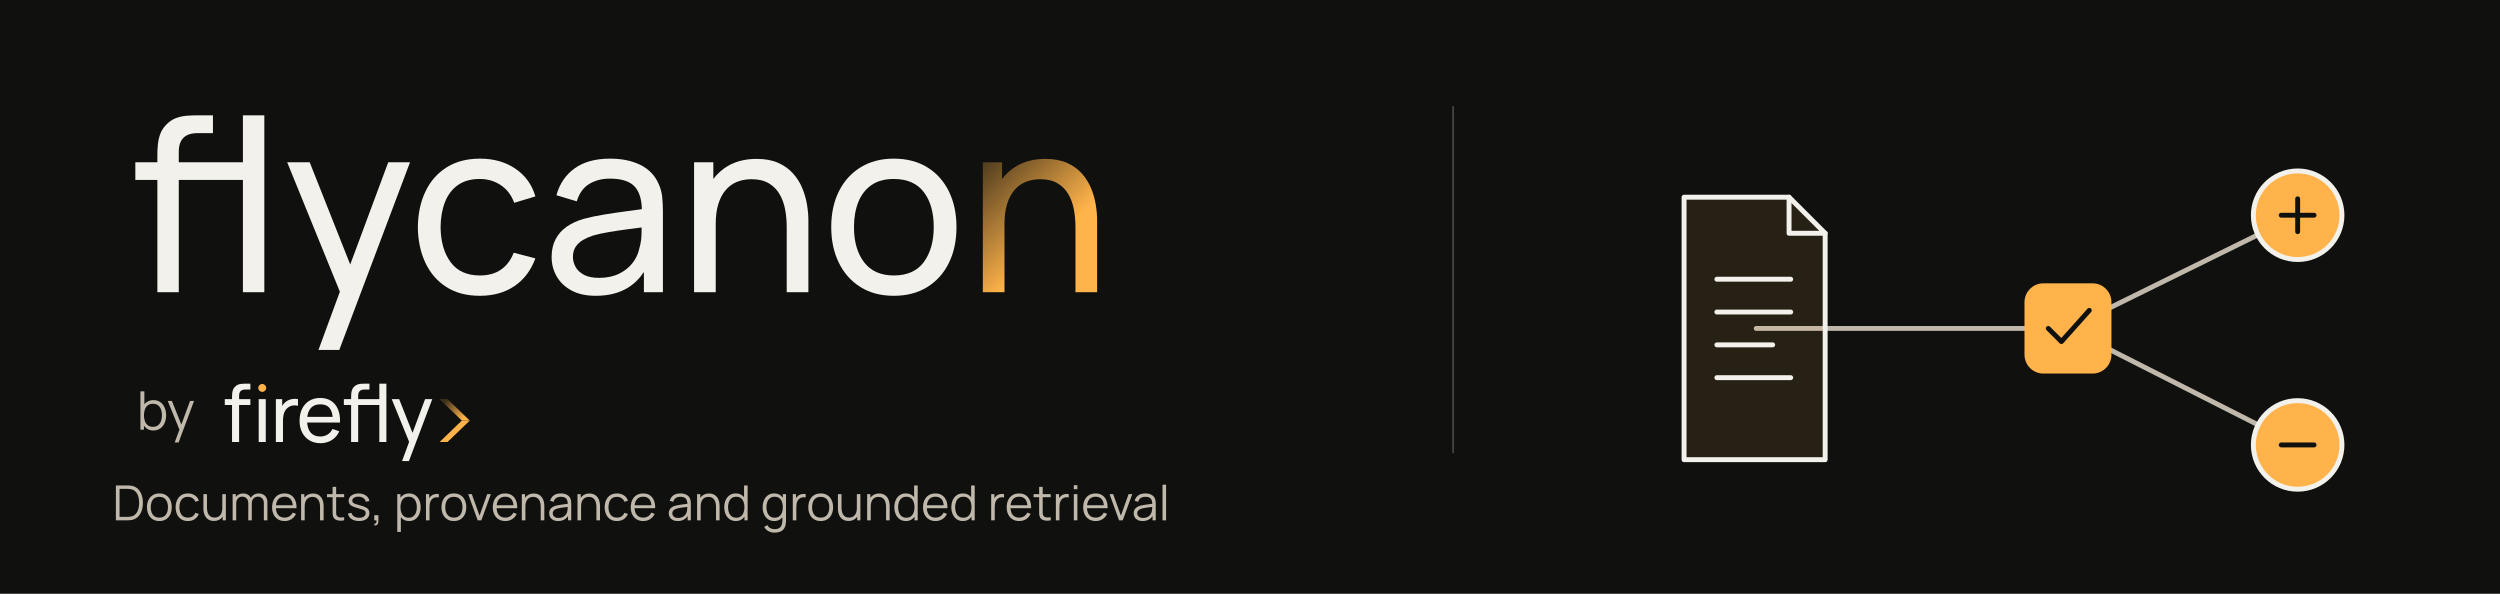
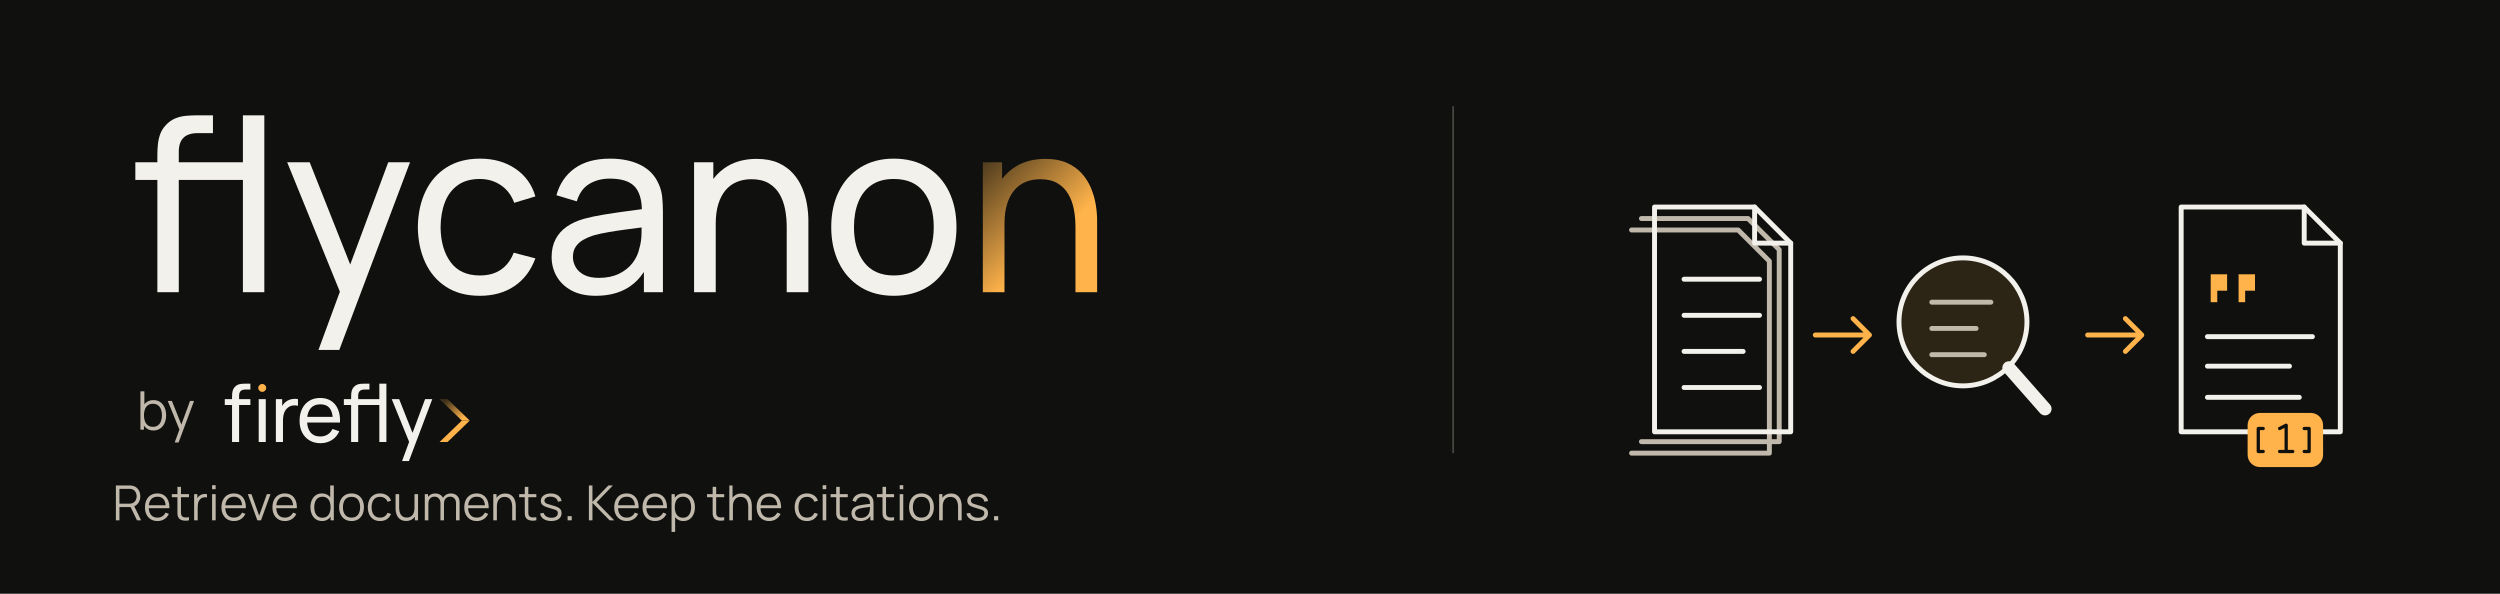
<svg xmlns="http://www.w3.org/2000/svg" width="1600" height="380" viewBox="0 0 1600 380" role="img">
  <rect width="1600" height="380" fill="#10110f" />
  <svg x="60" y="44" width="680" height="266.2" viewBox="0 0 618.18 242">
    <g fill="#f3f1eb" transform="translate(20 130) scale(0.07 -0.07)">
      <g transform="translate(0 0)">
        <path d="M243 0L243 933L60 933L60 1080L243 1080L243 1139Q243 1181 247 1224.5Q251 1268 265 1309.5Q279 1351 311 1386Q348 1427 392 1444.5Q436 1462 481.5 1466Q527 1470 568 1470L705 1470L705 1322L578 1322Q499 1322 460 1283.5Q421 1245 421 1167L421 1080L954 1080L954 1470L1132 1470L1132 0L954 0L954 933L421 933L421 0Z" />
      </g>
      <g transform="translate(1292 0)">
        <path d="M290 -480L468 4L30 1080L217 1080L554 230L870 1080L1051 1080L463 -480Z" />
      </g>
      <g transform="translate(2328 0)">
        <path d="M595 -30Q431 -30 316.5 43.5Q202 117 142 246Q82 375 80 540Q82 709 143.5 837.5Q205 966 320 1038Q435 1110 597 1110Q768 1110 891.5 1026Q1015 942 1057 796L881 743Q847 837 770.5 889Q694 941 595 941Q484 941 412 889.5Q340 838 305 747.5Q270 657 269 540Q271 360 352.5 249.5Q434 139 595 139Q701 139 771 187.5Q841 236 877 328L1057 281Q1001 130 882 50Q763 -30 595 -30Z" />
      </g>
      <g transform="translate(3440 0)">
        <path d="M447 -30Q326 -30 244.5 14.5Q163 59 121.5 132Q80 205 80 292Q80 377 112.5 439.5Q145 502 204 543.5Q263 585 345 609Q422 630 517.5 645.5Q613 661 711 674Q773 682 830 690Q827 813 773 875Q712 944 564 944Q466 944 392.5 899.5Q319 855 289 755L120 806Q159 948 271 1029Q383 1110 566 1110Q713 1110 818.5 1057.5Q924 1005 970 899Q993 849 999 790.5Q1005 732 1005 668L1005 0L847 0L847 168Q793 86 714 37Q604 -30 447 -30ZM474 119Q570 119 640.5 153.5Q711 188 754 244.5Q797 301 810 368Q825 418 827 480Q827 513 828 538Q773 531 719 524Q635 513 560 500.5Q485 488 425 471Q381 457 342.5 435Q304 413 280.5 378.5Q257 344 257 293Q257 249 279.5 209Q302 169 349.5 144Q397 119 474 119Z" />
      </g>
      <g transform="translate(4565 0)">
        <path d="M909 0L909 541Q909 618 895.5 689Q882 760 848.5 816.5Q815 873 758.5 906Q702 939 616 939Q549 939 494.5 916.5Q440 894 401 848Q362 802 340.5 732.5Q319 663 319 569L319 0L139 0L139 1080L299 1080L299 941Q348 1006 418 1048Q520 1108 659 1108Q764 1108 838 1075Q912 1042 961 987.5Q1010 933 1038 865.5Q1066 798 1077.5 728.5Q1089 659 1089 597L1089 0Z" />
      </g>
      <g transform="translate(5764 0)">
        <path d="M600 -30Q439 -30 322.5 43Q206 116 143 245Q80 374 80 541Q80 711 144 839Q208 967 325 1038.5Q442 1110 600 1110Q762 1110 879 1037.5Q996 965 1058.5 836.5Q1121 708 1121 541Q1121 372 1058 243.5Q995 115 878 42.5Q761 -30 600 -30ZM600 139Q768 139 850 251Q932 363 932 541Q932 724 849 832.5Q766 941 600 941Q487 941 414 890Q341 839 305 749Q269 659 269 541Q269 359 353 249Q437 139 600 139Z" />
      </g>
      <g transform="translate(6965 0)">
        <defs>
          <linearGradient id="terminal-flycanon" gradientUnits="userSpaceOnUse" x1="30" y1="1080" x2="860" y2="230">
            <stop offset="0" stop-color="#ffb34a" stop-opacity="0.2" />
            <stop offset="0.8" stop-color="#ffb34a" stop-opacity="1" />
          </linearGradient>
        </defs>
        <path d="M909 0L909 541Q909 618 895.5 689Q882 760 848.5 816.5Q815 873 758.5 906Q702 939 616 939Q549 939 494.5 916.5Q440 894 401 848Q362 802 340.5 732.5Q319 663 319 569L319 0L139 0L139 1080L299 1080L299 941Q348 1006 418 1048Q520 1108 659 1108Q764 1108 838 1075Q912 1042 961 987.5Q1010 933 1038 865.5Q1066 798 1077.5 728.5Q1089 659 1089 597L1089 0Z" fill="url(#terminal-flycanon)" data-product-terminal="trail-n" />
      </g>
    </g>
    <g fill="#bfb8ab" transform="translate(25 210) scale(0.0155 -0.0155)">
      <path d="M625 -30Q476 -30 373 46Q314 89 271 150L271 0L139 0L139 1440L287 1440L287 953Q325 1001 375 1036Q479 1110 631 1110Q779 1110 885 1035Q991 960 1047.5 831Q1104 702 1104 541Q1104 379 1047 250Q990 121 883 45.5Q776 -30 625 -30ZM610 107Q723 107 798 164Q873 221 910.5 319.5Q948 418 948 541Q948 663 911 761Q874 859 798.5 916Q723 973 607 973Q494 973 419.5 918Q345 863 308 765.5Q271 668 271 541Q271 416 308 317.5Q345 219 420 163Q495 107 610 107Z" transform="translate(0 0)" />
      <path d="M294 -480L472 3L33 1080L189 1080L544 192L871 1080L1021 1080L441 -480Z" transform="translate(1131 0)" />
    </g>
    <svg x="76" y="183" width="143" height="45.48" viewBox="5 -148 619.4 197">
      <defs>
        <linearGradient id="firefly-trail" gradientUnits="userSpaceOnUse" x1="567.4" y1="-108" x2="623.4" y2="-54">
          <stop offset="0" stop-color="#ffb34a" stop-opacity="0.2" />
          <stop offset="0.8" stop-color="#ffb34a" stop-opacity="1" />
        </linearGradient>
      </defs>
      <path d="M24.3 0L24.3 -93.3L6 -93.3L6 -108L24.3 -108L24.3 -113.9Q24.3 -118.1 24.7 -122.45Q25.1 -126.8 26.5 -130.95Q27.9 -135.1 31.1 -138.6Q34.8 -142.7 39.2 -144.45Q43.6 -146.2 48.15 -146.6Q52.7 -147 56.8 -147L70.5 -147L70.5 -132.2L57.8 -132.2Q49.9 -132.2 46 -128.35Q42.1 -124.5 42.1 -116.7L42.1 -108L70.5 -108L70.5 -93.3L42.1 -93.3L42.1 0ZM91.5 0L91.5 -108L109.3 -108L109.3 0ZM134.8 0L134.8 -108L150.7 -108L150.7 -90.8Q151.8 -92.7 153.1 -94.5Q156.1 -98.7 159.9 -101.4Q164.1 -104.8 169.4 -106.6Q174.7 -108.4 180.2 -108.75Q185.7 -109.1 190.5 -108L190.5 -91.3Q184.9 -92.8 178.2 -92.1Q171.5 -91.4 165.8 -87.2Q160.6 -83.5 157.75 -78.2Q154.9 -72.9 153.8 -66.75Q152.7 -60.6 152.7 -54.2L152.7 0ZM247.3 3Q231.4 3 219.55 -4.05Q207.7 -11.1 201.1 -23.75Q194.5 -36.4 194.5 -53.3Q194.5 -71 201 -83.95Q207.5 -96.9 219.15 -103.95Q230.8 -111 246.5 -111Q262.8 -111 274.25 -103.5Q285.7 -96 291.45 -82.1Q297.2 -68.2 296.4 -49L213.6 -49Q214.6 -33.5 222 -24.4Q230.6 -13.9 246.5 -13.9Q257.2 -13.9 265.1 -18.8Q273 -23.7 277.5 -32.9L294.6 -27Q288.3 -12.7 275.65 -4.85Q263 3 247.3 3ZM277.9 -63.3Q276.5 -77.4 270.3 -85.2Q262.5 -95 247.1 -95Q230.6 -95 222 -84.4Q215.5 -76.4 213.9 -63.3ZM324.4 0L324.4 -93.3L306.1 -93.3L306.1 -108L324.4 -108L324.4 -113.9Q324.4 -118.1 324.8 -122.45Q325.2 -126.8 326.6 -130.95Q328 -135.1 331.2 -138.6Q334.9 -142.7 339.3 -144.45Q343.7 -146.2 348.25 -146.6Q352.8 -147 356.9 -147L370.6 -147L370.6 -132.2L357.9 -132.2Q350 -132.2 346.1 -128.35Q342.2 -124.5 342.2 -116.7L342.2 -108L395.5 -108L395.5 -147L413.3 -147L413.3 0L395.5 0L395.5 -93.3L342.2 -93.3L342.2 0ZM452.8 48L470.6 -0.4L426.8 -108L445.5 -108L479.2 -23L510.8 -108L528.9 -108L470.1 48Z" fill="#f3f1eb" />
      <circle cx="100.4" cy="-136.3" r="9.97" fill="#ffb34a" />
      <path d="M567.4 -108L623.4 -54L603.4 -54L547.4 -108Z" fill="url(#firefly-trail)" />
      <path d="M623.4 -54L567.4 0L547.4 0L603.4 -54Z" fill="#ffb34a" />
    </svg>
  </svg>
  <g fill="#bfb8ab" transform="translate(72 333) scale(0.0155 -0.0155)">
-     <path d="M140 0L140 1440L577 1440Q600 1440 655.5 1439Q711 1438 762 1431Q926 1408 1036 1309Q1146 1210 1201 1057Q1256 904 1256 720Q1256 536 1201 383Q1146 230 1036 131Q926 32 762 9Q712 3 655 1.5Q598 0 577 0ZM292 141L577 141Q618 141 665.5 143.5Q713 146 747 153Q873 175 950.5 255Q1028 335 1064 455.5Q1100 576 1100 720Q1100 865 1064 986Q1028 1107 950 1186Q872 1265 747 1287Q713 1294 664.5 1296.5Q616 1299 577 1299L292 1299Z" transform="translate(0 0)" />
-     <path d="M591 -30Q430 -30 316 43Q202 116 141 245Q80 374 80 541Q80 711 142 839Q204 967 318.5 1038.5Q433 1110 591 1110Q753 1110 867.5 1037.5Q982 965 1042.5 836.5Q1103 708 1103 541Q1103 371 1042 242.5Q981 114 866 42Q751 -30 591 -30ZM591 111Q771 111 859 230.5Q947 350 947 541Q947 737 858.5 853Q770 969 591 969Q470 969 391.5 914.5Q313 860 274.5 763.5Q236 667 236 541Q236 346 326 228.5Q416 111 591 111Z" transform="translate(1343 0)" />
-     <path d="M588 -30Q425 -30 312 43Q199 116 140.5 244.5Q82 373 80 540Q82 710 142 838.5Q202 967 315 1038.5Q428 1110 589 1110Q753 1110 874.5 1030Q996 950 1041 811L897 765Q859 862 776.5 915.5Q694 969 588 969Q469 969 391 914.5Q313 860 275 763Q237 666 236 540Q238 346 326 228.5Q414 111 588 111Q698 111 775.5 161.5Q853 212 893 309L1041 265Q981 121 865 45.5Q749 -30 588 -30Z" transform="translate(2526 0)" />
-     <path d="M553 -27Q456 -27 383.5 3Q311 33 260.5 84Q210 135 179 200.5Q148 266 134 339.5Q120 413 120 486L120 1080L268 1080L268 529Q268 440 285 364Q302 288 339.5 231.5Q377 175 436.5 144Q496 113 581 113Q659 113 718.5 140Q778 167 818.5 217.5Q859 268 880 340.5Q901 413 901 504L901 1080L1048 1080L1048 0L916 0L916 150Q864 75 787 31Q685 -27 553 -27Z" transform="translate(3633 0)" />
-     <path d="M1428 0L1429 709Q1429 834 1359.5 905.5Q1290 977 1183 977Q1122 977 1064 949Q1006 921 968.5 859Q931 797 931 697L931 697L930 0L785 0L786 699Q786 828 717.5 902.5Q649 977 537 977Q425 977 356 900.5Q287 824 287 697L287 0L139 0L139 1080L271 1080L271 966Q315 1024 382 1062Q467 1109 575 1109Q678 1109 758.5 1065Q839 1021 885 937Q888 932 890 927Q939 1012 1024 1061Q1109 1109 1217 1109Q1380 1109 1478 1008.5Q1576 908 1576 737L1575 0Z" transform="translate(4821 0)" />
-     <path d="M597 -30Q439 -30 323.5 40Q208 110 144 237Q80 364 80 535Q80 712 143 841Q206 970 320.5 1040Q435 1110 591 1110Q751 1110 864 1036.5Q977 963 1035 826Q1093 689 1088 499L237 499Q246 324 329 224Q421 111 591 111Q707 111 793.5 164.5Q880 218 930 319L1067 266Q1003 125 878.5 47.5Q754 -30 597 -30ZM934 622Q919 780 848 868Q761 975 595 975Q421 975 329 862Q255 772 240 622Z" transform="translate(6510 0)" />
-     <path d="M920 0L920 551Q920 641 903 716.5Q886 792 848.5 848.5Q811 905 751.5 936Q692 967 607 967Q529 967 469.5 940Q410 913 369.5 862.5Q329 812 308 740Q287 668 287 576L287 0L139 0L139 1080L272 1080L272 930Q324 1005 401 1049Q503 1107 635 1107Q732 1107 804.5 1077Q877 1047 927.5 996Q978 945 1009 879.5Q1040 814 1054 740.5Q1068 667 1068 594L1068 0Z" transform="translate(7649 0)" />
-     <path d="M728 0Q637 -19 548.5 -15Q460 -11 390.5 23Q321 57 285 129Q256 189 253.5 250.5Q251 312 251 391L251 954L20 954L20 1080L251 1080L251 1380L397 1380L397 1080L728 1080L728 954L397 954L397 397Q397 329 398.5 283.5Q400 238 419 203Q455 136 533.5 123Q612 110 728 129Z" transform="translate(8837 0)" />
-     <path d="M543 -29Q353 -29 230.5 53Q108 135 80 281L230 306Q254 214 339.5 159.5Q425 105 551 105Q674 105 745 156.5Q816 208 816 297Q816 347 793.5 378.5Q771 410 702 437Q633 464 496 501Q349 541 266 581Q183 621 148 673.5Q113 726 113 802Q113 894 165 963.5Q217 1033 309 1071.5Q401 1110 523 1110Q645 1110 741.5 1070.5Q838 1031 897 960Q956 889 967 795L817 768Q802 863 722.5 918.5Q643 974 521 976Q406 979 334 932.5Q262 886 262 809Q262 766 288 735.5Q314 705 382.5 678Q451 651 578 619Q727 581 812 539Q897 497 933 440Q969 383 969 299Q969 146 855.5 58.5Q742 -29 543 -29Z" transform="translate(9638 0)" />
-     <path d="M120 -209L129 -136Q169 -139 187 -120Q205 -101 209 -69Q213 -37 211 0L120 0L120 211L291 211L291 -40Q291 -132 244.5 -178Q198 -224 120 -209Z" transform="translate(10688 0)" />
-     <path d="" transform="translate(11219 0)" />
-     <path d="M625 -30Q476 -30 373 46Q324 81 287 129L287 -480L139 -480L139 1080L271 1080L271 931Q314 993 375 1036Q479 1110 631 1110Q779 1110 885 1035Q991 960 1047.5 831Q1104 702 1104 541Q1104 379 1047 250Q990 121 883 45.5Q776 -30 625 -30ZM610 107Q723 107 798 164Q873 221 910.5 319.5Q948 418 948 541Q948 663 911 761Q874 859 798.5 916Q723 973 607 973Q494 973 419.5 918Q345 863 308 765.5Q271 668 271 541Q271 416 308 317.5Q345 219 420 163Q495 107 610 107Z" transform="translate(11619 0)" />
-     <path d="M140 0L140 1080L272 1080L272 910Q282 927 293 943Q322 983 356 1009Q398 1046 454 1065.5Q510 1085 567 1088.5Q624 1092 671 1080L671 942Q612 957 542 949Q472 941 413 893Q359 851 332 792.5Q305 734 296 668.5Q287 603 287 539L287 0Z" transform="translate(12803 0)" />
-     <path d="M591 -30Q430 -30 316 43Q202 116 141 245Q80 374 80 541Q80 711 142 839Q204 967 318.5 1038.5Q433 1110 591 1110Q753 1110 867.5 1037.5Q982 965 1042.5 836.5Q1103 708 1103 541Q1103 371 1042 242.5Q981 114 866 42Q751 -30 591 -30ZM591 111Q771 111 859 230.5Q947 350 947 541Q947 737 858.5 853Q770 969 591 969Q470 969 391.5 914.5Q313 860 274.5 763.5Q236 667 236 541Q236 346 326 228.5Q416 111 591 111Z" transform="translate(13504 0)" />
-     <path d="M432 0L40 1080L189 1080L508 192L825 1080L976 1080L584 0Z" transform="translate(14647 0)" />
-     <path d="M597 -30Q439 -30 323.5 40Q208 110 144 237Q80 364 80 535Q80 712 143 841Q206 970 320.5 1040Q435 1110 591 1110Q751 1110 864 1036.5Q977 963 1035 826Q1093 689 1088 499L237 499Q246 324 329 224Q421 111 591 111Q707 111 793.5 164.5Q880 218 930 319L1067 266Q1003 125 878.5 47.5Q754 -30 597 -30ZM934 622Q919 780 848 868Q761 975 595 975Q421 975 329 862Q255 772 240 622Z" transform="translate(15623 0)" />
-     <path d="M920 0L920 551Q920 641 903 716.5Q886 792 848.5 848.5Q811 905 751.5 936Q692 967 607 967Q529 967 469.5 940Q410 913 369.5 862.5Q329 812 308 740Q287 668 287 576L287 0L139 0L139 1080L272 1080L272 930Q324 1005 401 1049Q503 1107 635 1107Q732 1107 804.5 1077Q877 1047 927.5 996Q978 945 1009 879.5Q1040 814 1054 740.5Q1068 667 1068 594L1068 0Z" transform="translate(16762 0)" />
-     <path d="M449 -30Q327 -30 244.5 14Q162 58 121 131Q80 204 80 290Q80 378 115.5 440.5Q151 503 212.5 543Q274 583 355 604Q437 624 536.5 639.5Q636 655 732 667Q794 674 847 681Q845 823 785 894Q720 971 559 971Q448 971 371.5 921Q295 871 264 763L121 805Q158 950 270 1030Q382 1110 561 1110Q709 1110 812.5 1054.5Q916 999 959 894Q979 847 985 789Q991 731 991 671L991 0L860 0L860 178Q809 94 727 43Q611 -30 449 -30ZM466 97Q569 97 646 134Q723 171 770 235.5Q817 300 831 381Q843 433 844 496Q845 529 845 553Q794 546 739 540Q651 530 566.5 517Q482 504 414 486Q368 473 325 449.5Q282 426 254.5 387Q227 348 227 290Q227 243 250.5 199Q274 155 326.5 126Q379 97 466 97Z" transform="translate(17950 0)" />
-     <path d="M920 0L920 551Q920 641 903 716.5Q886 792 848.5 848.5Q811 905 751.5 936Q692 967 607 967Q529 967 469.5 940Q410 913 369.5 862.5Q329 812 308 740Q287 668 287 576L287 0L139 0L139 1080L272 1080L272 930Q324 1005 401 1049Q503 1107 635 1107Q732 1107 804.5 1077Q877 1047 927.5 996Q978 945 1009 879.5Q1040 814 1054 740.5Q1068 667 1068 594L1068 0Z" transform="translate(19061 0)" />
-     <path d="M588 -30Q425 -30 312 43Q199 116 140.5 244.5Q82 373 80 540Q82 710 142 838.5Q202 967 315 1038.5Q428 1110 589 1110Q753 1110 874.5 1030Q996 950 1041 811L897 765Q859 862 776.5 915.5Q694 969 588 969Q469 969 391 914.5Q313 860 275 763Q237 666 236 540Q238 346 326 228.5Q414 111 588 111Q698 111 775.5 161.5Q853 212 893 309L1041 265Q981 121 865 45.5Q749 -30 588 -30Z" transform="translate(20242 0)" />
-     <path d="M597 -30Q439 -30 323.5 40Q208 110 144 237Q80 364 80 535Q80 712 143 841Q206 970 320.5 1040Q435 1110 591 1110Q751 1110 864 1036.5Q977 963 1035 826Q1093 689 1088 499L237 499Q246 324 329 224Q421 111 591 111Q707 111 793.5 164.5Q880 218 930 319L1067 266Q1003 125 878.5 47.5Q754 -30 597 -30ZM934 622Q919 780 848 868Q761 975 595 975Q421 975 329 862Q255 772 240 622Z" transform="translate(21319 0)" />
-     <path d="" transform="translate(22488 0)" />
-     <path d="M449 -30Q327 -30 244.5 14Q162 58 121 131Q80 204 80 290Q80 378 115.5 440.5Q151 503 212.5 543Q274 583 355 604Q437 624 536.5 639.5Q636 655 732 667Q794 674 847 681Q845 823 785 894Q720 971 559 971Q448 971 371.5 921Q295 871 264 763L121 805Q158 950 270 1030Q382 1110 561 1110Q709 1110 812.5 1054.5Q916 999 959 894Q979 847 985 789Q991 731 991 671L991 0L860 0L860 178Q809 94 727 43Q611 -30 449 -30ZM466 97Q569 97 646 134Q723 171 770 235.5Q817 300 831 381Q843 433 844 496Q845 529 845 553Q794 546 739 540Q651 530 566.5 517Q482 504 414 486Q368 473 325 449.5Q282 426 254.5 387Q227 348 227 290Q227 243 250.5 199Q274 155 326.5 126Q379 97 466 97Z" transform="translate(22888 0)" />
-     <path d="M920 0L920 551Q920 641 903 716.5Q886 792 848.5 848.5Q811 905 751.5 936Q692 967 607 967Q529 967 469.5 940Q410 913 369.5 862.5Q329 812 308 740Q287 668 287 576L287 0L139 0L139 1080L272 1080L272 930Q324 1005 401 1049Q503 1107 635 1107Q732 1107 804.5 1077Q877 1047 927.5 996Q978 945 1009 879.5Q1040 814 1054 740.5Q1068 667 1068 594L1068 0Z" transform="translate(23999 0)" />
-     <path d="M559 -30Q408 -30 301 45.5Q194 121 137 250Q80 379 80 541Q80 702 136.5 831Q193 960 299 1035Q405 1110 553 1110Q705 1110 809 1036Q859 1001 897 953L897 1440L1045 1440L1045 0L913 0L913 150Q870 89 811 46Q708 -30 559 -30ZM574 107Q689 107 764 163Q839 219 876 317.5Q913 416 913 541Q913 668 876 765.5Q839 863 764.5 918Q690 973 577 973Q461 973 385 916Q309 859 272.5 761Q236 663 236 541Q236 418 273.5 319.5Q311 221 386 164Q461 107 574 107Z" transform="translate(25180 0)" />
-     <path d="" transform="translate(26365 0)" />
-     <path d="M569 -510Q486 -510 405.5 -485.5Q325 -461 257 -408.5Q189 -356 143 -272L276 -198Q321 -288 402.5 -327.5Q484 -367 569 -367Q686 -367 758.5 -323.5Q831 -280 864 -195Q897 -110 896 17L896 127Q859 81 811 46Q708 -30 559 -30Q408 -30 301 45.5Q194 121 137 250Q80 379 80 541Q80 702 136.5 831Q193 960 299 1035Q405 1110 553 1110Q705 1110 809 1036Q870 993 913 931L913 1080L1044 1080L1044 15Q1044 -31 1041.5 -73.5Q1039 -116 1032 -157Q1013 -278 953.5 -356Q894 -434 797.5 -472Q701 -510 569 -510ZM574 107Q689 107 764 163Q839 219 876 317.5Q913 416 913 541Q913 668 876 765.5Q839 863 764.5 918Q690 973 577 973Q461 973 385 916Q309 859 272.5 761Q236 663 236 541Q236 418 273.5 319.5Q311 221 386 164Q461 107 574 107Z" transform="translate(26765 0)" />
-     <path d="M140 0L140 1080L272 1080L272 910Q282 927 293 943Q322 983 356 1009Q398 1046 454 1065.5Q510 1085 567 1088.5Q624 1092 671 1080L671 942Q612 957 542 949Q472 941 413 893Q359 851 332 792.5Q305 734 296 668.5Q287 603 287 539L287 0Z" transform="translate(27949 0)" />
-     <path d="M591 -30Q430 -30 316 43Q202 116 141 245Q80 374 80 541Q80 711 142 839Q204 967 318.5 1038.5Q433 1110 591 1110Q753 1110 867.5 1037.5Q982 965 1042.5 836.5Q1103 708 1103 541Q1103 371 1042 242.5Q981 114 866 42Q751 -30 591 -30ZM591 111Q771 111 859 230.5Q947 350 947 541Q947 737 858.5 853Q770 969 591 969Q470 969 391.5 914.5Q313 860 274.5 763.5Q236 667 236 541Q236 346 326 228.5Q416 111 591 111Z" transform="translate(28650 0)" />
-     <path d="M553 -27Q456 -27 383.5 3Q311 33 260.5 84Q210 135 179 200.5Q148 266 134 339.5Q120 413 120 486L120 1080L268 1080L268 529Q268 440 285 364Q302 288 339.5 231.5Q377 175 436.5 144Q496 113 581 113Q659 113 718.5 140Q778 167 818.5 217.5Q859 268 880 340.5Q901 413 901 504L901 1080L1048 1080L1048 0L916 0L916 150Q864 75 787 31Q685 -27 553 -27Z" transform="translate(29833 0)" />
-     <path d="M920 0L920 551Q920 641 903 716.5Q886 792 848.5 848.5Q811 905 751.5 936Q692 967 607 967Q529 967 469.5 940Q410 913 369.5 862.5Q329 812 308 740Q287 668 287 576L287 0L139 0L139 1080L272 1080L272 930Q324 1005 401 1049Q503 1107 635 1107Q732 1107 804.5 1077Q877 1047 927.5 996Q978 945 1009 879.5Q1040 814 1054 740.5Q1068 667 1068 594L1068 0Z" transform="translate(31021 0)" />
-     <path d="M559 -30Q408 -30 301 45.5Q194 121 137 250Q80 379 80 541Q80 702 136.5 831Q193 960 299 1035Q405 1110 553 1110Q705 1110 809 1036Q859 1001 897 953L897 1440L1045 1440L1045 0L913 0L913 150Q870 89 811 46Q708 -30 559 -30ZM574 107Q689 107 764 163Q839 219 876 317.5Q913 416 913 541Q913 668 876 765.5Q839 863 764.5 918Q690 973 577 973Q461 973 385 916Q309 859 272.5 761Q236 663 236 541Q236 418 273.5 319.5Q311 221 386 164Q461 107 574 107Z" transform="translate(32202 0)" />
-     <path d="M597 -30Q439 -30 323.5 40Q208 110 144 237Q80 364 80 535Q80 712 143 841Q206 970 320.5 1040Q435 1110 591 1110Q751 1110 864 1036.5Q977 963 1035 826Q1093 689 1088 499L237 499Q246 324 329 224Q421 111 591 111Q707 111 793.5 164.5Q880 218 930 319L1067 266Q1003 125 878.5 47.5Q754 -30 597 -30ZM934 622Q919 780 848 868Q761 975 595 975Q421 975 329 862Q255 772 240 622Z" transform="translate(33387 0)" />
-     <path d="M559 -30Q408 -30 301 45.5Q194 121 137 250Q80 379 80 541Q80 702 136.5 831Q193 960 299 1035Q405 1110 553 1110Q705 1110 809 1036Q859 1001 897 953L897 1440L1045 1440L1045 0L913 0L913 150Q870 89 811 46Q708 -30 559 -30ZM574 107Q689 107 764 163Q839 219 876 317.5Q913 416 913 541Q913 668 876 765.5Q839 863 764.5 918Q690 973 577 973Q461 973 385 916Q309 859 272.5 761Q236 663 236 541Q236 418 273.5 319.5Q311 221 386 164Q461 107 574 107Z" transform="translate(34556 0)" />
-     <path d="" transform="translate(35741 0)" />
-     <path d="M140 0L140 1080L272 1080L272 910Q282 927 293 943Q322 983 356 1009Q398 1046 454 1065.5Q510 1085 567 1088.5Q624 1092 671 1080L671 942Q612 957 542 949Q472 941 413 893Q359 851 332 792.5Q305 734 296 668.5Q287 603 287 539L287 0Z" transform="translate(36141 0)" />
-     <path d="M597 -30Q439 -30 323.5 40Q208 110 144 237Q80 364 80 535Q80 712 143 841Q206 970 320.5 1040Q435 1110 591 1110Q751 1110 864 1036.5Q977 963 1035 826Q1093 689 1088 499L237 499Q246 324 329 224Q421 111 591 111Q707 111 793.5 164.5Q880 218 930 319L1067 266Q1003 125 878.5 47.5Q754 -30 597 -30ZM934 622Q919 780 848 868Q761 975 595 975Q421 975 329 862Q255 772 240 622Z" transform="translate(36842 0)" />
-     <path d="M728 0Q637 -19 548.5 -15Q460 -11 390.5 23Q321 57 285 129Q256 189 253.5 250.5Q251 312 251 391L251 954L20 954L20 1080L251 1080L251 1380L397 1380L397 1080L728 1080L728 954L397 954L397 397Q397 329 398.5 283.5Q400 238 419 203Q455 136 533.5 123Q612 110 728 129Z" transform="translate(38011 0)" />
-     <path d="M140 0L140 1080L272 1080L272 910Q282 927 293 943Q322 983 356 1009Q398 1046 454 1065.5Q510 1085 567 1088.5Q624 1092 671 1080L671 942Q612 957 542 949Q472 941 413 893Q359 851 332 792.5Q305 734 296 668.5Q287 603 287 539L287 0Z" transform="translate(38812 0)" />
-     <path d="M160 1285L160 1450L307 1450L307 1285ZM160 0L160 1080L307 1080L307 0Z" transform="translate(39533 0)" />
-     <path d="M597 -30Q439 -30 323.5 40Q208 110 144 237Q80 364 80 535Q80 712 143 841Q206 970 320.5 1040Q435 1110 591 1110Q751 1110 864 1036.5Q977 963 1035 826Q1093 689 1088 499L237 499Q246 324 329 224Q421 111 591 111Q707 111 793.5 164.5Q880 218 930 319L1067 266Q1003 125 878.5 47.5Q754 -30 597 -30ZM934 622Q919 780 848 868Q761 975 595 975Q421 975 329 862Q255 772 240 622Z" transform="translate(40000 0)" />
-     <path d="M432 0L40 1080L189 1080L508 192L825 1080L976 1080L584 0Z" transform="translate(41129 0)" />
-     <path d="M449 -30Q327 -30 244.5 14Q162 58 121 131Q80 204 80 290Q80 378 115.5 440.5Q151 503 212.5 543Q274 583 355 604Q437 624 536.5 639.5Q636 655 732 667Q794 674 847 681Q845 823 785 894Q720 971 559 971Q448 971 371.5 921Q295 871 264 763L121 805Q158 950 270 1030Q382 1110 561 1110Q709 1110 812.5 1054.5Q916 999 959 894Q979 847 985 789Q991 731 991 671L991 0L860 0L860 178Q809 94 727 43Q611 -30 449 -30ZM466 97Q569 97 646 134Q723 171 770 235.5Q817 300 831 381Q843 433 844 496Q845 529 845 553Q794 546 739 540Q651 530 566.5 517Q482 504 414 486Q368 473 325 449.5Q282 426 254.5 387Q227 348 227 290Q227 243 250.5 199Q274 155 326.5 126Q379 97 466 97Z" transform="translate(42085 0)" />
-     <path d="M160 0L160 1470L307 1470L307 0Z" transform="translate(43196 0)" />
+     <path d="M140 0L140 1440L696 1440Q717 1440 743.5 1438.5Q770 1437 797 1432Q910 1415 988.5 1353.5Q1067 1292 1107.5 1199Q1148 1106 1148 993Q1148 830 1062 710Q999 622 897 582L1181 0L1012 0L747 547L287 547L287 0ZM287 687L692 687Q710 687 734 689Q758 691 781 696Q855 712 902.5 757Q950 802 973.5 864Q997 926 997 993Q997 1060 973.5 1122.5Q950 1185 902.5 1230Q855 1275 781 1291Q758 1296 734 1297.5Q710 1299 692 1299L287 1299Z" transform="translate(0 0)" />
+     <path d="M597 -30Q439 -30 323.5 40Q208 110 144 237Q80 364 80 535Q80 712 143 841Q206 970 320.5 1040Q435 1110 591 1110Q751 1110 864 1036.5Q977 963 1035 826Q1093 689 1088 499L237 499Q246 324 329 224Q421 111 591 111Q707 111 793.5 164.5Q880 218 930 319L1067 266Q1003 125 878.5 47.5Q754 -30 597 -30ZM934 622Q919 780 848 868Q761 975 595 975Q421 975 329 862Q255 772 240 622Z" transform="translate(1261 0)" />
+     <path d="M728 0Q637 -19 548.5 -15Q460 -11 390.5 23Q321 57 285 129Q256 189 253.5 250.5Q251 312 251 391L251 954L20 954L20 1080L251 1080L251 1380L397 1380L397 1080L728 1080L728 954L397 954L397 397Q397 329 398.5 283.5Q400 238 419 203Q455 136 533.5 123Q612 110 728 129Z" transform="translate(2430 0)" />
+     <path d="M140 0L140 1080L272 1080L272 910Q282 927 293 943Q322 983 356 1009Q398 1046 454 1065.5Q510 1085 567 1088.5Q624 1092 671 1080L671 942Q612 957 542 949Q472 941 413 893Q359 851 332 792.5Q305 734 296 668.5Q287 603 287 539L287 0Z" transform="translate(3231 0)" />
+     <path d="M160 1285L160 1450L307 1450L307 1285ZM160 0L160 1080L307 1080L307 0Z" transform="translate(3952 0)" />
+     <path d="M597 -30Q439 -30 323.5 40Q208 110 144 237Q80 364 80 535Q80 712 143 841Q206 970 320.5 1040Q435 1110 591 1110Q751 1110 864 1036.5Q977 963 1035 826Q1093 689 1088 499L237 499Q246 324 329 224Q421 111 591 111Q707 111 793.5 164.5Q880 218 930 319L1067 266Q1003 125 878.5 47.5Q754 -30 597 -30ZM934 622Q919 780 848 868Q761 975 595 975Q421 975 329 862Q255 772 240 622Z" transform="translate(4419 0)" />
+     <path d="M432 0L40 1080L189 1080L508 192L825 1080L976 1080L584 0Z" transform="translate(5548 0)" />
+     <path d="M597 -30Q439 -30 323.5 40Q208 110 144 237Q80 364 80 535Q80 712 143 841Q206 970 320.5 1040Q435 1110 591 1110Q751 1110 864 1036.5Q977 963 1035 826Q1093 689 1088 499L237 499Q246 324 329 224Q421 111 591 111Q707 111 793.5 164.5Q880 218 930 319L1067 266Q1003 125 878.5 47.5Q754 -30 597 -30ZM934 622Q919 780 848 868Q761 975 595 975Q421 975 329 862Q255 772 240 622Z" transform="translate(6524 0)" />
+     <path d="" transform="translate(7693 0)" />
+     <path d="M559 -30Q408 -30 301 45.5Q194 121 137 250Q80 379 80 541Q80 702 136.5 831Q193 960 299 1035Q405 1110 553 1110Q705 1110 809 1036Q859 1001 897 953L897 1440L1045 1440L1045 0L913 0L913 150Q870 89 811 46Q708 -30 559 -30ZM574 107Q689 107 764 163Q839 219 876 317.5Q913 416 913 541Q913 668 876 765.5Q839 863 764.5 918Q690 973 577 973Q461 973 385 916Q309 859 272.5 761Q236 663 236 541Q236 418 273.5 319.5Q311 221 386 164Q461 107 574 107Z" transform="translate(8093 0)" />
+     <path d="M591 -30Q430 -30 316 43Q202 116 141 245Q80 374 80 541Q80 711 142 839Q204 967 318.5 1038.5Q433 1110 591 1110Q753 1110 867.5 1037.5Q982 965 1042.5 836.5Q1103 708 1103 541Q1103 371 1042 242.5Q981 114 866 42Q751 -30 591 -30ZM591 111Q771 111 859 230.5Q947 350 947 541Q947 737 858.5 853Q770 969 591 969Q470 969 391.5 914.5Q313 860 274.5 763.5Q236 667 236 541Q236 346 326 228.5Q416 111 591 111Z" transform="translate(9278 0)" />
+     <path d="M588 -30Q425 -30 312 43Q199 116 140.5 244.5Q82 373 80 540Q82 710 142 838.5Q202 967 315 1038.5Q428 1110 589 1110Q753 1110 874.5 1030Q996 950 1041 811L897 765Q859 862 776.5 915.5Q694 969 588 969Q469 969 391 914.5Q313 860 275 763Q237 666 236 540Q238 346 326 228.5Q414 111 588 111Q698 111 775.5 161.5Q853 212 893 309L1041 265Q981 121 865 45.5Q749 -30 588 -30Z" transform="translate(10461 0)" />
+     <path d="M553 -27Q456 -27 383.5 3Q311 33 260.5 84Q210 135 179 200.5Q148 266 134 339.5Q120 413 120 486L120 1080L268 1080L268 529Q268 440 285 364Q302 288 339.5 231.5Q377 175 436.5 144Q496 113 581 113Q659 113 718.5 140Q778 167 818.5 217.5Q859 268 880 340.5Q901 413 901 504L901 1080L1048 1080L1048 0L916 0L916 150Q864 75 787 31Q685 -27 553 -27Z" transform="translate(11568 0)" />
+     <path d="M1428 0L1429 709Q1429 834 1359.5 905.5Q1290 977 1183 977Q1122 977 1064 949Q1006 921 968.5 859Q931 797 931 697L931 697L930 0L785 0L786 699Q786 828 717.5 902.5Q649 977 537 977Q425 977 356 900.5Q287 824 287 697L287 0L139 0L139 1080L271 1080L271 966Q315 1024 382 1062Q467 1109 575 1109Q678 1109 758.5 1065Q839 1021 885 937Q888 932 890 927Q939 1012 1024 1061Q1109 1109 1217 1109Q1380 1109 1478 1008.5Q1576 908 1576 737L1575 0Z" transform="translate(12756 0)" />
+     <path d="M597 -30Q439 -30 323.5 40Q208 110 144 237Q80 364 80 535Q80 712 143 841Q206 970 320.5 1040Q435 1110 591 1110Q751 1110 864 1036.5Q977 963 1035 826Q1093 689 1088 499L237 499Q246 324 329 224Q421 111 591 111Q707 111 793.5 164.5Q880 218 930 319L1067 266Q1003 125 878.5 47.5Q754 -30 597 -30ZM934 622Q919 780 848 868Q761 975 595 975Q421 975 329 862Q255 772 240 622Z" transform="translate(14445 0)" />
+     <path d="M920 0L920 551Q920 641 903 716.5Q886 792 848.5 848.5Q811 905 751.5 936Q692 967 607 967Q529 967 469.5 940Q410 913 369.5 862.5Q329 812 308 740Q287 668 287 576L287 0L139 0L139 1080L272 1080L272 930Q324 1005 401 1049Q503 1107 635 1107Q732 1107 804.5 1077Q877 1047 927.5 996Q978 945 1009 879.5Q1040 814 1054 740.5Q1068 667 1068 594L1068 0Z" transform="translate(15584 0)" />
+     <path d="M728 0Q637 -19 548.5 -15Q460 -11 390.5 23Q321 57 285 129Q256 189 253.5 250.5Q251 312 251 391L251 954L20 954L20 1080L251 1080L251 1380L397 1380L397 1080L728 1080L728 954L397 954L397 397Q397 329 398.5 283.5Q400 238 419 203Q455 136 533.5 123Q612 110 728 129Z" transform="translate(16772 0)" />
+     <path d="M543 -29Q353 -29 230.5 53Q108 135 80 281L230 306Q254 214 339.5 159.5Q425 105 551 105Q674 105 745 156.5Q816 208 816 297Q816 347 793.5 378.5Q771 410 702 437Q633 464 496 501Q349 541 266 581Q183 621 148 673.5Q113 726 113 802Q113 894 165 963.5Q217 1033 309 1071.5Q401 1110 523 1110Q645 1110 741.5 1070.5Q838 1031 897 960Q956 889 967 795L817 768Q802 863 722.5 918.5Q643 974 521 976Q406 979 334 932.5Q262 886 262 809Q262 766 288 735.5Q314 705 382.5 678Q451 651 578 619Q727 581 812 539Q897 497 933 440Q969 383 969 299Q969 146 855.5 58.5Q742 -29 543 -29Z" transform="translate(17573 0)" />
+     <path d="M168 0L168 171L339 171L339 0Z" transform="translate(18623 0)" />
+     <path d="" transform="translate(19130 0)" />
+     <path d="M140 0L140 1440L287 1440L287 760L944 1440L1132 1440L461 745L1187 0L995 0L287 720L287 0Z" transform="translate(19530 0)" />
+     <path d="M597 -30Q439 -30 323.5 40Q208 110 144 237Q80 364 80 535Q80 712 143 841Q206 970 320.5 1040Q435 1110 591 1110Q751 1110 864 1036.5Q977 963 1035 826Q1093 689 1088 499L237 499Q246 324 329 224Q421 111 591 111Q707 111 793.5 164.5Q880 218 930 319L1067 266Q1003 125 878.5 47.5Q754 -30 597 -30ZM934 622Q919 780 848 868Q761 975 595 975Q421 975 329 862Q255 772 240 622Z" transform="translate(20637 0)" />
+     <path d="M597 -30Q439 -30 323.5 40Q208 110 144 237Q80 364 80 535Q80 712 143 841Q206 970 320.5 1040Q435 1110 591 1110Q751 1110 864 1036.5Q977 963 1035 826Q1093 689 1088 499L237 499Q246 324 329 224Q421 111 591 111Q707 111 793.5 164.5Q880 218 930 319L1067 266Q1003 125 878.5 47.5Q754 -30 597 -30ZM934 622Q919 780 848 868Q761 975 595 975Q421 975 329 862Q255 772 240 622Z" transform="translate(21806 0)" />
+     <path d="M625 -30Q476 -30 373 46Q324 81 287 129L287 -480L139 -480L139 1080L271 1080L271 931Q314 993 375 1036Q479 1110 631 1110Q779 1110 885 1035Q991 960 1047.5 831Q1104 702 1104 541Q1104 379 1047 250Q990 121 883 45.5Q776 -30 625 -30ZM610 107Q723 107 798 164Q873 221 910.5 319.5Q948 418 948 541Q948 663 911 761Q874 859 798.5 916Q723 973 607 973Q494 973 419.5 918Q345 863 308 765.5Q271 668 271 541Q271 416 308 317.5Q345 219 420 163Q495 107 610 107Z" transform="translate(22945 0)" />
+     <path d="" transform="translate(24129 0)" />
+     <path d="M728 0Q637 -19 548.5 -15Q460 -11 390.5 23Q321 57 285 129Q256 189 253.5 250.5Q251 312 251 391L251 954L20 954L20 1080L251 1080L251 1380L397 1380L397 1080L728 1080L728 954L397 954L397 397Q397 329 398.5 283.5Q400 238 419 203Q455 136 533.5 123Q612 110 728 129Z" transform="translate(24529 0)" />
+     <path d="M920 0L920 551Q920 641 903 716.5Q886 792 848.5 848.5Q811 905 751.5 936Q692 967 607 967Q529 967 469.5 940Q410 913 369.5 862.5Q329 812 308 740Q287 668 287 576L287 0L139 0L139 1440L272 1440L272 930Q324 1005 401 1049Q503 1107 635 1107Q732 1107 804.5 1077Q877 1047 927.5 996Q978 945 1009 879.5Q1040 814 1054 740.5Q1068 667 1068 594L1068 0Z" transform="translate(25330 0)" />
+     <path d="M597 -30Q439 -30 323.5 40Q208 110 144 237Q80 364 80 535Q80 712 143 841Q206 970 320.5 1040Q435 1110 591 1110Q751 1110 864 1036.5Q977 963 1035 826Q1093 689 1088 499L237 499Q246 324 329 224Q421 111 591 111Q707 111 793.5 164.5Q880 218 930 319L1067 266Q1003 125 878.5 47.5Q754 -30 597 -30ZM934 622Q919 780 848 868Q761 975 595 975Q421 975 329 862Q255 772 240 622Z" transform="translate(26518 0)" />
+     <path d="" transform="translate(27687 0)" />
+     <path d="M588 -30Q425 -30 312 43Q199 116 140.5 244.5Q82 373 80 540Q82 710 142 838.5Q202 967 315 1038.5Q428 1110 589 1110Q753 1110 874.5 1030Q996 950 1041 811L897 765Q859 862 776.5 915.5Q694 969 588 969Q469 969 391 914.5Q313 860 275 763Q237 666 236 540Q238 346 326 228.5Q414 111 588 111Q698 111 775.5 161.5Q853 212 893 309L1041 265Q981 121 865 45.5Q749 -30 588 -30Z" transform="translate(28087 0)" />
+     <path d="M160 1285L160 1450L307 1450L307 1285ZM160 0L160 1080L307 1080L307 0Z" transform="translate(29164 0)" />
+     <path d="M728 0Q637 -19 548.5 -15Q460 -11 390.5 23Q321 57 285 129Q256 189 253.5 250.5Q251 312 251 391L251 954L20 954L20 1080L251 1080L251 1380L397 1380L397 1080L728 1080L728 954L397 954L397 397Q397 329 398.5 283.5Q400 238 419 203Q455 136 533.5 123Q612 110 728 129Z" transform="translate(29631 0)" />
+     <path d="M449 -30Q327 -30 244.5 14Q162 58 121 131Q80 204 80 290Q80 378 115.5 440.5Q151 503 212.5 543Q274 583 355 604Q437 624 536.5 639.5Q636 655 732 667Q794 674 847 681Q845 823 785 894Q720 971 559 971Q448 971 371.5 921Q295 871 264 763L121 805Q158 950 270 1030Q382 1110 561 1110Q709 1110 812.5 1054.5Q916 999 959 894Q979 847 985 789Q991 731 991 671L991 0L860 0L860 178Q809 94 727 43Q611 -30 449 -30ZM466 97Q569 97 646 134Q723 171 770 235.5Q817 300 831 381Q843 433 844 496Q845 529 845 553Q794 546 739 540Q651 530 566.5 517Q482 504 414 486Q368 473 325 449.5Q282 426 254.5 387Q227 348 227 290Q227 243 250.5 199Q274 155 326.5 126Q379 97 466 97Z" transform="translate(30432 0)" />
+     <path d="M728 0Q637 -19 548.5 -15Q460 -11 390.5 23Q321 57 285 129Q256 189 253.5 250.5Q251 312 251 391L251 954L20 954L20 1080L251 1080L251 1380L397 1380L397 1080L728 1080L728 954L397 954L397 397Q397 329 398.5 283.5Q400 238 419 203Q455 136 533.5 123Q612 110 728 129Z" transform="translate(31543 0)" />
+     <path d="M160 1285L160 1450L307 1450L307 1285ZM160 0L160 1080L307 1080L307 0Z" transform="translate(32344 0)" />
+     <path d="M591 -30Q430 -30 316 43Q202 116 141 245Q80 374 80 541Q80 711 142 839Q204 967 318.5 1038.5Q433 1110 591 1110Q753 1110 867.5 1037.5Q982 965 1042.5 836.5Q1103 708 1103 541Q1103 371 1042 242.5Q981 114 866 42Q751 -30 591 -30ZM591 111Q771 111 859 230.5Q947 350 947 541Q947 737 858.5 853Q770 969 591 969Q470 969 391.5 914.5Q313 860 274.5 763.5Q236 667 236 541Q236 346 326 228.5Q416 111 591 111Z" transform="translate(32811 0)" />
+     <path d="M920 0L920 551Q920 641 903 716.5Q886 792 848.5 848.5Q811 905 751.5 936Q692 967 607 967Q529 967 469.5 940Q410 913 369.5 862.5Q329 812 308 740Q287 668 287 576L287 0L139 0L139 1080L272 1080L272 930Q324 1005 401 1049Q503 1107 635 1107Q732 1107 804.5 1077Q877 1047 927.5 996Q978 945 1009 879.5Q1040 814 1054 740.5Q1068 667 1068 594L1068 0Z" transform="translate(33994 0)" />
+     <path d="M543 -29Q353 -29 230.5 53Q108 135 80 281L230 306Q254 214 339.5 159.5Q425 105 551 105Q674 105 745 156.5Q816 208 816 297Q816 347 793.5 378.5Q771 410 702 437Q633 464 496 501Q349 541 266 581Q183 621 148 673.5Q113 726 113 802Q113 894 165 963.5Q217 1033 309 1071.5Q401 1110 523 1110Q645 1110 741.5 1070.5Q838 1031 897 960Q956 889 967 795L817 768Q802 863 722.5 918.5Q643 974 521 976Q406 979 334 932.5Q262 886 262 809Q262 766 288 735.5Q314 705 382.5 678Q451 651 578 619Q727 581 812 539Q897 497 933 440Q969 383 969 299Q969 146 855.5 58.5Q742 -29 543 -29Z" transform="translate(35182 0)" />
+     <path d="M168 0L168 171L339 171L339 0Z" transform="translate(36232 0)" />
  </g>
  <path d="M930 68V290" stroke="#bfb8ab" stroke-opacity=".35" />
  <g transform="translate(1040 80) scale(1.05)">
    <g fill="none" stroke-linecap="round" stroke-linejoin="round">
-       <path d="M80 124H270M270 124L410 55M270 124L410 195" stroke="#bfb8ab" stroke-width="3" />
+       <g fill="none" stroke="#ffb34a" stroke-width="3" stroke-linecap="round" stroke-linejoin="round">
+         <path d="M116 128H149m-10-10 10 10-10 10M282 128H315m-10-10 10 10-10 10" />
+       </g>
+       <g stroke="#bfb8ab" stroke-width="3">
+         <path d="M10 57H75L94 76V193H10M4 64H69L88 83V200H4" />
+       </g>
      <g stroke="#f3f1eb" stroke-width="3">
-         <path d="M36 44H100L122 66V204H36Z" fill="#ffb34a" fill-opacity=".1" />
-         <path d="M100 44V66H122M56 94H101M56 114H101M56 134H90M56 154H101" />
-         <rect x="245" y="98" width="50" height="52" rx="10" fill="#ffb34a" stroke="#ffb34a" />
-         <path d="M258 124l8 8 17-19" stroke="#10110f" />
+         <path d="M18 50H79L101 72V187H18Z" />
+         <path d="M79 50V72H101M36 94H82M36 116H82M36 138H72M36 160H82" />
+         <circle cx="206" cy="120" r="39" fill="#ffb34a" fill-opacity=".12" />
+         <path d="M234 148l22 25" stroke-width="8" />
+         <path d="M187 108H223M187 124H214M187 140H219" stroke="#bfb8ab" />
+         <path d="M339 50H414L436 72V187H339Z" />
+         <path d="M414 50V72H436M355 129H419M355 147H405M355 166H411" />
      </g>
-       <g fill="#ffb34a" stroke="#f3f1eb" stroke-width="3">
-         <circle cx="410" cy="55" r="27" />
-         <circle cx="410" cy="195" r="27" />
+       <g fill="#ffb34a">
+         <path d="M357 91h10v10h-6v7h-4zM374 91h10v10h-6v7h-4z" />
      </g>
-       <path d="M400 55h20M410 45v20M400 195h20" stroke="#10110f" stroke-width="3" />
+       <g stroke="#ffb34a" stroke-width="3">
+         <rect x="381" y="177" width="43" height="30" rx="6" fill="#ffb34a" />
+         <path d="M389 185h-3v14h3M414 185h3v14h-3M399 185l4-2v16m-4 0h8" stroke="#10110f" stroke-width="2" />
+       </g>
    </g>
  </g>
</svg>
